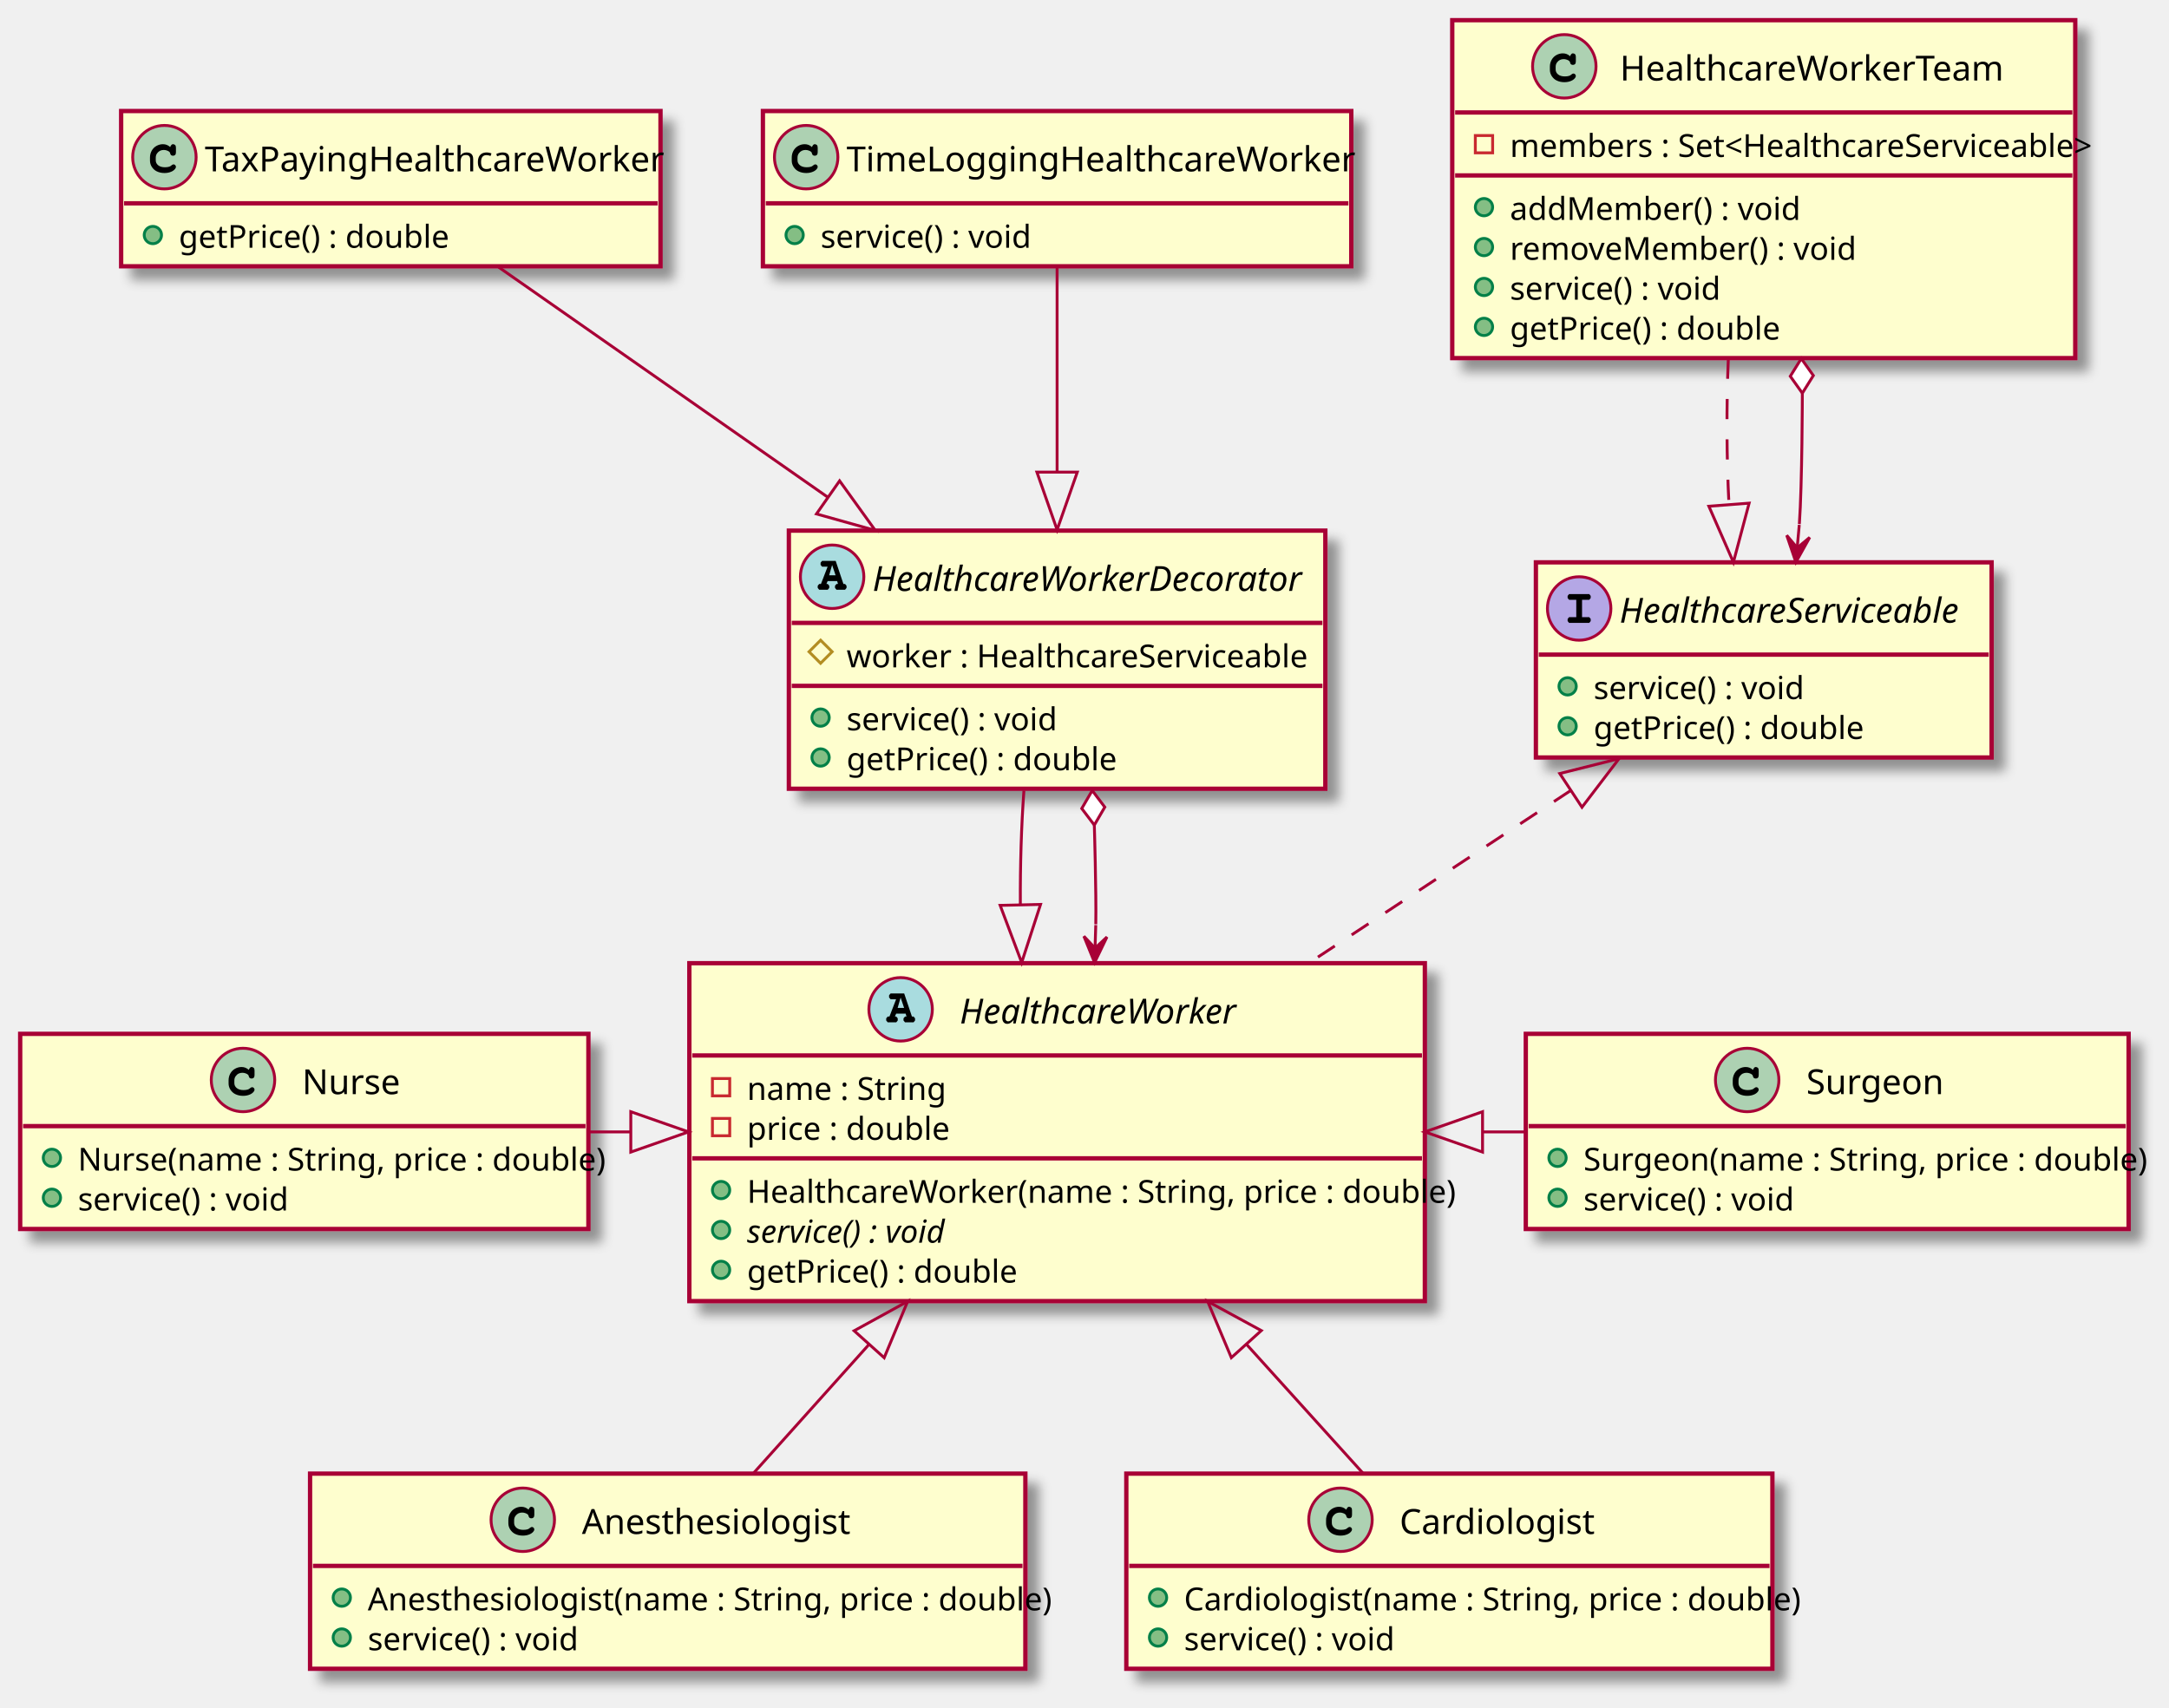
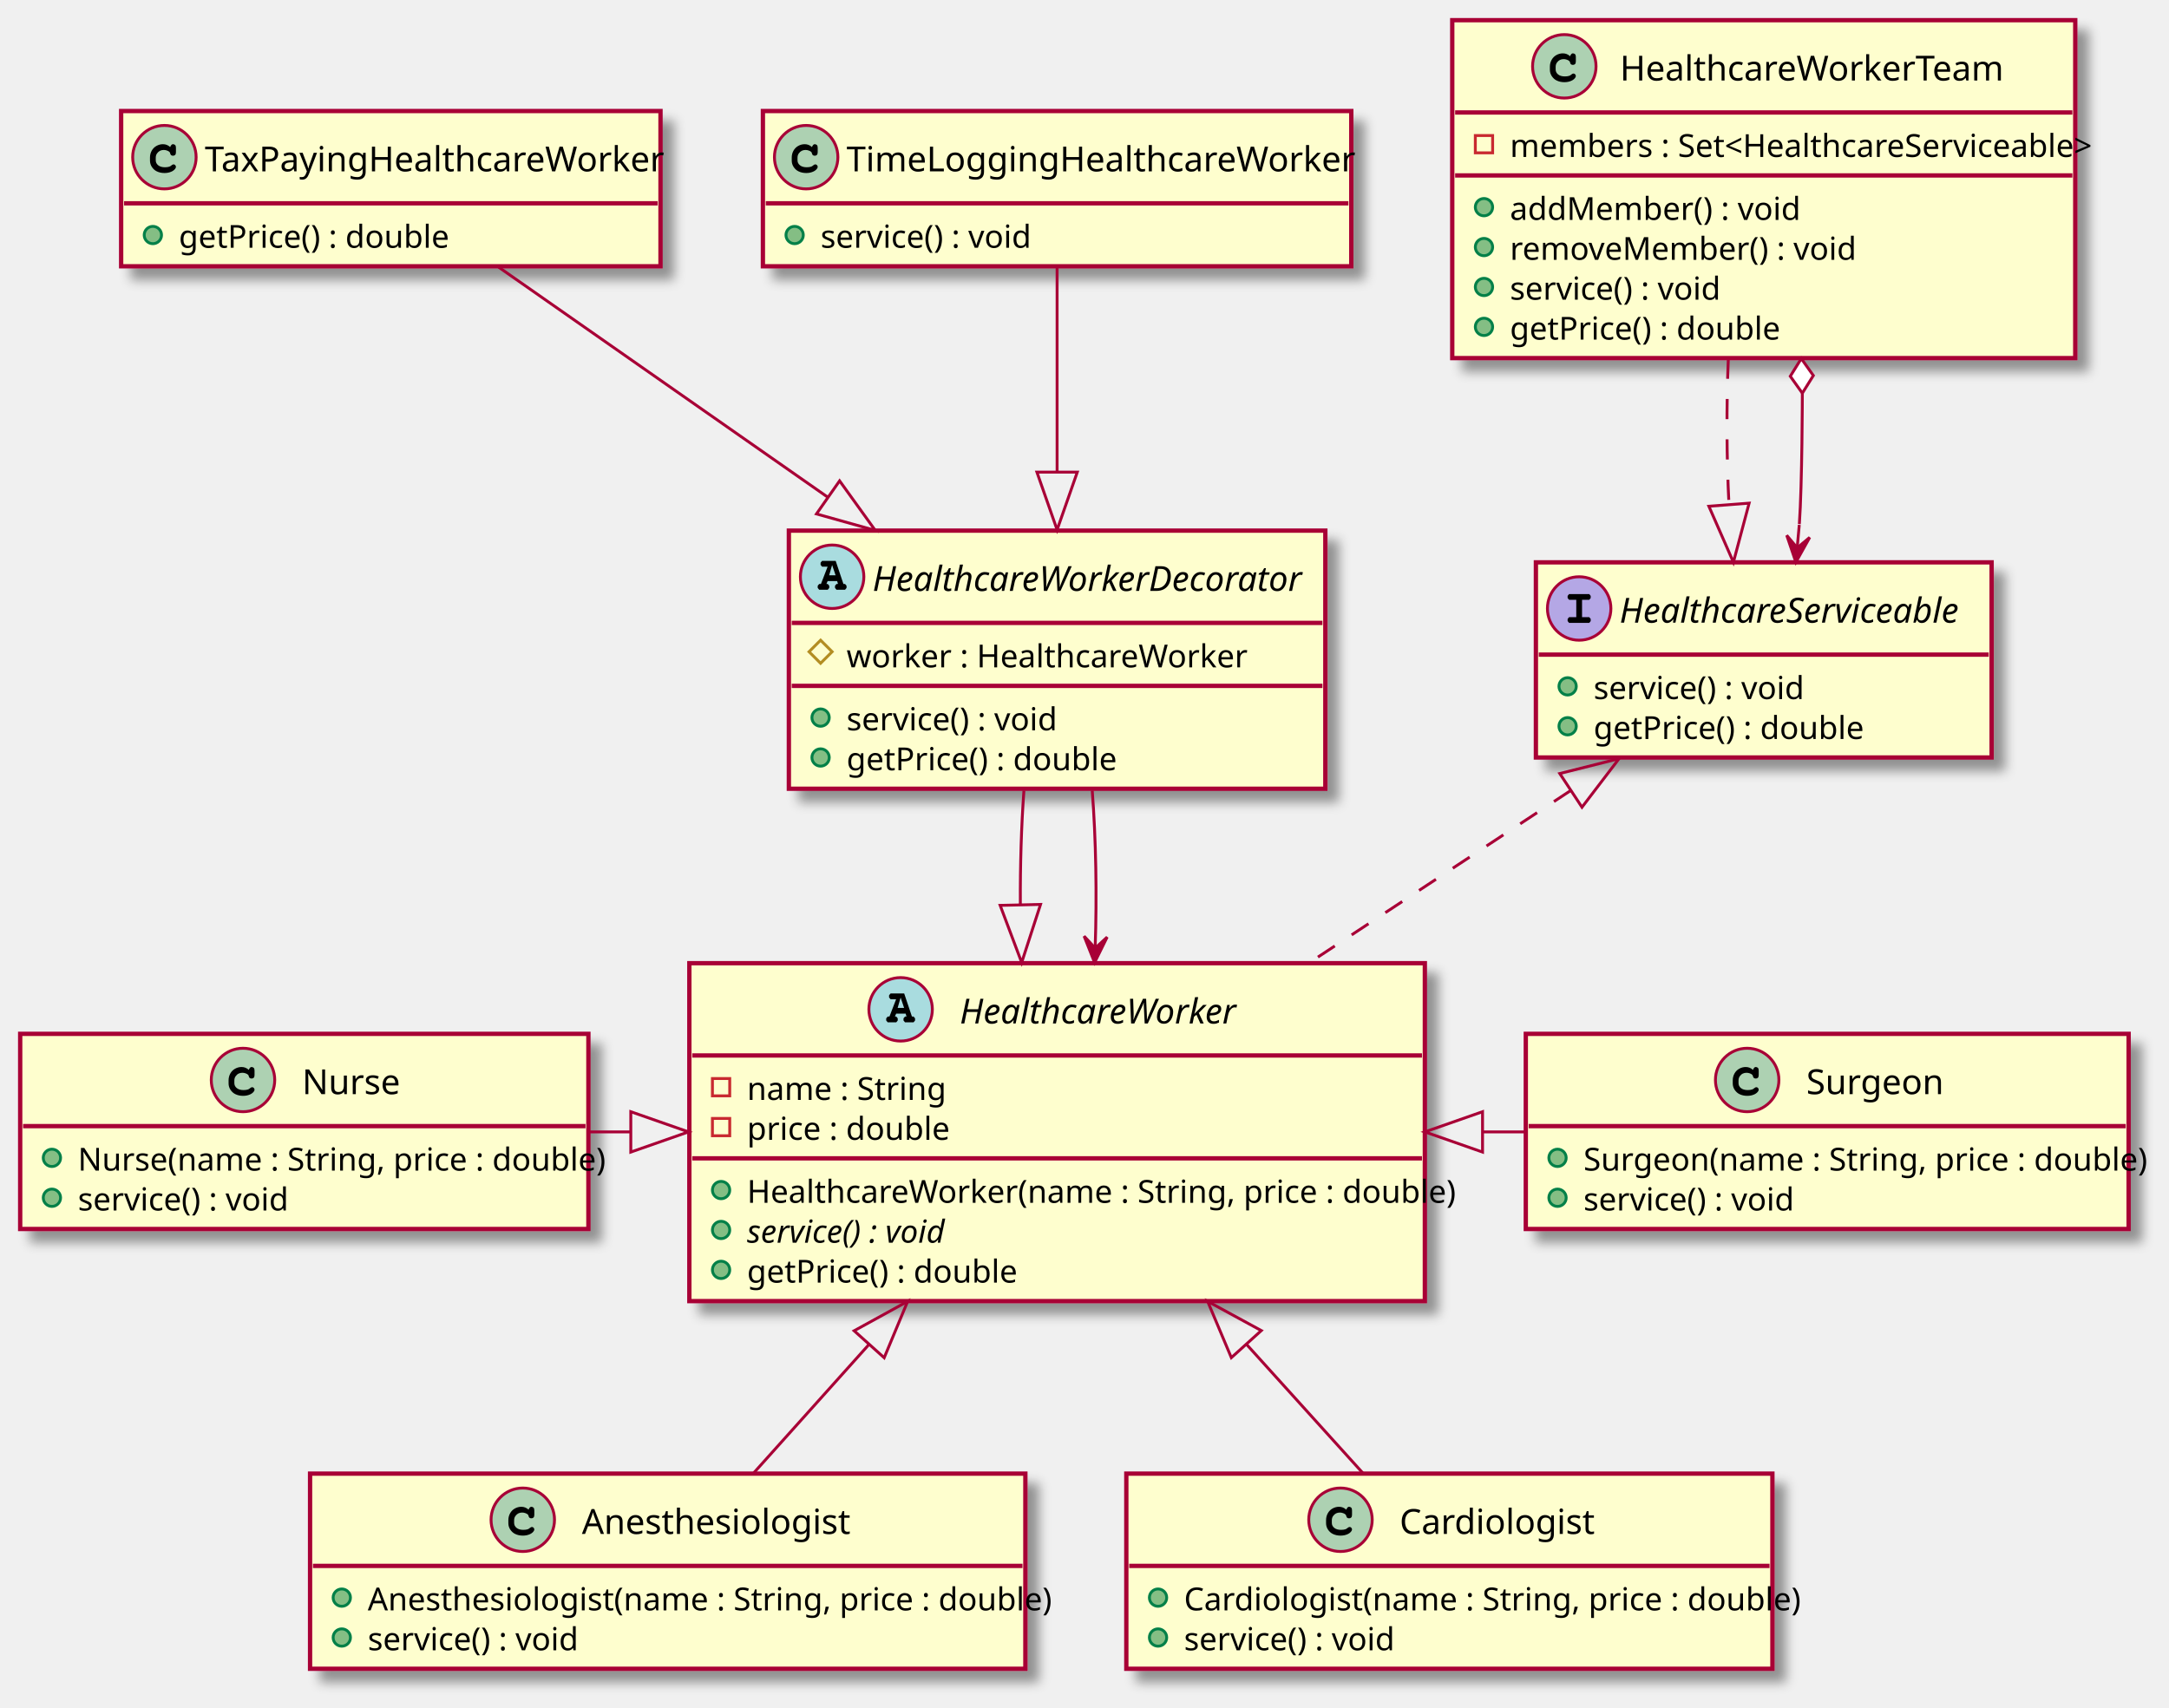
<svg xmlns="http://www.w3.org/2000/svg" contentScriptType="application/ecmascript" contentStyleType="text/css" height="592px" preserveAspectRatio="none" style="width:752px;height:592px;background:#FFFFFF;" version="1.1" viewBox="0 0 752 592" width="752px" zoomAndPan="magnify">
  <defs>
-     <filter height="300%" id="fhgcqs9j1e5au" width="300%" x="-1" y="-1">
+     <filter height="300%" id="fp3e2b4j1x6qo" width="300%" x="-1" y="-1">
      <feGaussianBlur result="blurOut" stdDeviation="2.0" />
      <feColorMatrix in="blurOut" result="blurOut2" type="matrix" values="0 0 0 0 0 0 0 0 0 0 0 0 0 0 0 0 0 0 .4 0" />
      <feOffset dx="4.0" dy="4.0" in="blurOut2" result="blurOut3" />
      <feBlend in="SourceGraphic" in2="blurOut3" mode="normal" />
    </filter>
  </defs>
  <g>
-     <rect codeLine="4" fill="#FEFECE" filter="url(#fhgcqs9j1e5au)" height="67.672" id="HealthcareServiceable" style="stroke:#A80036;stroke-width:1.5;" width="158" x="532.5" y="195" />
+     <rect codeLine="4" fill="#FEFECE" filter="url(#fp3e2b4j1x6qo)" height="67.672" id="HealthcareServiceable" style="stroke:#A80036;stroke-width:1.5;" width="158" x="532.5" y="195" />
    <ellipse cx="547.5" cy="211" fill="#B4A7E5" rx="11" ry="11" style="stroke:#A80036;stroke-width:1.0;" />
    <path d="M548.5,208 L548.5,214 L550.5,214 L550.984,214 L551.5,214.625 L551.5,215 L551.5,215.375 L550.984,216 L550.5,216 L544.5,216 L544.016,216 L543.5,215.375 L543.5,215 L543.5,214.625 L544.016,214 L544.5,214 L546.5,214 L546.5,208 L544.5,208 L544.016,208 L543.5,207.375 L543.5,207 L543.5,206.625 L544.016,206 L544.5,206 L550.5,206 L550.984,206 L551.5,206.625 L551.5,207 L551.5,207.375 L550.984,208 L550.5,208 L548.5,208 Z " fill="#000000" />
    <text fill="#000000" font-family="sans-serif" font-size="12" font-style="italic" lengthAdjust="spacing" textLength="126" x="561.5" y="215.91">HealthcareServiceable</text>
    <line style="stroke:#A80036;stroke-width:1.5;" x1="533.5" x2="689.5" y1="227" y2="227" />
    <ellipse cx="543.5" cy="238" fill="#84BE84" rx="3" ry="3" style="stroke:#038048;stroke-width:1.0;" />
    <text fill="#000000" font-family="sans-serif" font-size="11" lengthAdjust="spacing" textLength="73" x="552.5" y="242.419">service() : void</text>
    <ellipse cx="543.5" cy="251.836" fill="#84BE84" rx="3" ry="3" style="stroke:#038048;stroke-width:1.0;" />
    <text fill="#000000" font-family="sans-serif" font-size="11" lengthAdjust="spacing" textLength="88" x="552.5" y="256.255">getPrice() : double</text>
-     <rect codeLine="8" fill="#FEFECE" filter="url(#fhgcqs9j1e5au)" height="117.18" id="HealthcareWorker" style="stroke:#A80036;stroke-width:1.5;" width="255" x="239" y="334" />
+     <rect codeLine="8" fill="#FEFECE" filter="url(#fp3e2b4j1x6qo)" height="117.18" id="HealthcareWorker" style="stroke:#A80036;stroke-width:1.5;" width="255" x="239" y="334" />
    <ellipse cx="312.25" cy="350" fill="#A9DCDF" rx="11" ry="11" style="stroke:#A80036;stroke-width:1.0;" />
    <path d="M314,351.5 L310.703,351.5 L310.266,352.5 L310.266,352.5 L310.734,352.5 L311.25,353.125 L311.25,353.5 L311.25,353.875 L310.734,354.5 L310.266,354.5 L308.375,354.5 L307.766,354.5 L307.25,353.875 L307.25,353.5 L307.25,353.125 L307.766,352.5 L308.375,352.5 L310.688,346.5 L309.812,346.5 L308.766,346.5 L308.25,345.875 L308.25,345.5 L308.25,345.125 L308.766,344.5 L309.812,344.5 L313.484,344.5 L316.172,352.5 L316.734,352.5 L316.734,352.5 L317.25,353.125 L317.25,353.5 L317.25,353.875 L316.734,354.5 L316.172,354.5 L314.281,354.5 L313.766,354.5 L313.25,353.875 L313.25,353.5 L313.25,353.125 L313.766,352.5 L314.281,352.5 L314.281,352.5 L314,351.5 Z M313.453,349.5 L312.25,345.922 L311.219,349.5 L313.453,349.5 Z " fill="#000000" />
    <text fill="#000000" font-family="sans-serif" font-size="12" font-style="italic" lengthAdjust="spacing" textLength="100" x="332.75" y="354.91">HealthcareWorker</text>
    <line style="stroke:#A80036;stroke-width:1.5;" x1="240" x2="493" y1="366" y2="366" />
    <rect fill="none" height="6" style="stroke:#C82930;stroke-width:1.0;" width="6" x="247" y="374" />
    <text fill="#000000" font-family="sans-serif" font-size="11" lengthAdjust="spacing" textLength="63" x="259" y="381.419">name : String</text>
    <rect fill="none" height="6" style="stroke:#C82930;stroke-width:1.0;" width="6" x="247" y="387.836" />
    <text fill="#000000" font-family="sans-serif" font-size="11" lengthAdjust="spacing" textLength="65" x="259" y="395.255">price : double</text>
    <line style="stroke:#A80036;stroke-width:1.5;" x1="240" x2="493" y1="401.672" y2="401.672" />
    <ellipse cx="250" cy="412.672" fill="#84BE84" rx="3" ry="3" style="stroke:#038048;stroke-width:1.0;" />
    <text fill="#000000" font-family="sans-serif" font-size="11" lengthAdjust="spacing" textLength="229" x="259" y="417.091">HealthcareWorker(name : String, price : double)</text>
    <ellipse cx="250" cy="426.508" fill="#84BE84" rx="3" ry="3" style="stroke:#038048;stroke-width:1.0;" />
    <text fill="#000000" font-family="sans-serif" font-size="11" font-style="italic" lengthAdjust="spacing" textLength="73" x="259" y="430.927">service() : void</text>
    <ellipse cx="250" cy="440.344" fill="#84BE84" rx="3" ry="3" style="stroke:#038048;stroke-width:1.0;" />
    <text fill="#000000" font-family="sans-serif" font-size="11" lengthAdjust="spacing" textLength="88" x="259" y="444.763">getPrice() : double</text>
-     <rect codeLine="15" fill="#FEFECE" filter="url(#fhgcqs9j1e5au)" height="117.18" id="HealthcareWorkerTeam" style="stroke:#A80036;stroke-width:1.5;" width="216" x="503.5" y="7" />
+     <rect codeLine="15" fill="#FEFECE" filter="url(#fp3e2b4j1x6qo)" height="117.18" id="HealthcareWorkerTeam" style="stroke:#A80036;stroke-width:1.5;" width="216" x="503.5" y="7" />
    <ellipse cx="542.35" cy="23" fill="#ADD1B2" rx="11" ry="11" style="stroke:#A80036;stroke-width:1.0;" />
    <path d="M544.35,19.5 Q544.553,19 544.788,18.75 Q545.022,18.5 545.288,18.5 Q545.756,18.5 546.053,18.781 Q546.35,19.062 546.35,19.719 L546.35,21.281 Q546.35,21.938 546.069,22.219 Q545.788,22.5 545.35,22.5 Q544.959,22.5 544.709,22.328 Q544.459,22.156 544.35,21.703 Q544.303,21.391 544.131,21.219 Q543.819,20.891 543.256,20.703 Q542.694,20.5 542.131,20.5 Q541.428,20.5 540.834,20.781 Q540.256,21.062 539.803,21.688 Q539.35,22.312 539.35,23.172 L539.35,24.094 Q539.35,25.125 540.194,25.812 Q541.038,26.5 542.538,26.5 Q543.428,26.5 544.053,26.297 Q544.413,26.188 544.819,25.828 Q545.084,25.625 545.225,25.562 Q545.366,25.5 545.538,25.5 Q545.866,25.5 546.1,25.766 Q546.35,26.016 546.35,26.375 Q546.35,26.719 546.006,27.125 Q545.506,27.719 544.709,28.047 Q543.663,28.5 542.381,28.5 Q540.881,28.5 539.678,27.906 Q538.709,27.438 538.022,26.422 Q537.35,25.406 537.35,24.203 L537.35,23.109 Q537.35,21.859 537.944,20.766 Q538.553,19.672 539.6,19.094 Q540.663,18.5 541.85,18.5 Q542.569,18.5 543.194,18.75 Q543.819,19 544.35,19.5 Z " fill="#000000" />
    <text fill="#000000" font-family="sans-serif" font-size="12" lengthAdjust="spacing" textLength="131" x="561.65" y="27.91">HealthcareWorkerTeam</text>
    <line style="stroke:#A80036;stroke-width:1.5;" x1="504.5" x2="718.5" y1="39" y2="39" />
    <rect fill="none" height="6" style="stroke:#C82930;stroke-width:1.0;" width="6" x="511.5" y="47" />
    <text fill="#000000" font-family="sans-serif" font-size="11" lengthAdjust="spacing" textLength="190" x="523.5" y="54.419">members : Set&lt;HealthcareServiceable&gt;</text>
    <line style="stroke:#A80036;stroke-width:1.5;" x1="504.5" x2="718.5" y1="60.836" y2="60.836" />
    <ellipse cx="514.5" cy="71.836" fill="#84BE84" rx="3" ry="3" style="stroke:#038048;stroke-width:1.0;" />
    <text fill="#000000" font-family="sans-serif" font-size="11" lengthAdjust="spacing" textLength="93" x="523.5" y="76.255">addMember() : void</text>
    <ellipse cx="514.5" cy="85.672" fill="#84BE84" rx="3" ry="3" style="stroke:#038048;stroke-width:1.0;" />
    <text fill="#000000" font-family="sans-serif" font-size="11" lengthAdjust="spacing" textLength="111" x="523.5" y="90.091">removeMember() : void</text>
    <ellipse cx="514.5" cy="99.508" fill="#84BE84" rx="3" ry="3" style="stroke:#038048;stroke-width:1.0;" />
    <text fill="#000000" font-family="sans-serif" font-size="11" lengthAdjust="spacing" textLength="73" x="523.5" y="103.927">service() : void</text>
    <ellipse cx="514.5" cy="113.344" fill="#84BE84" rx="3" ry="3" style="stroke:#038048;stroke-width:1.0;" />
    <text fill="#000000" font-family="sans-serif" font-size="11" lengthAdjust="spacing" textLength="88" x="523.5" y="117.763">getPrice() : double</text>
-     <rect codeLine="22" fill="#FEFECE" filter="url(#fhgcqs9j1e5au)" height="67.672" id="Nurse" style="stroke:#A80036;stroke-width:1.5;" width="197" x="7" y="358.5" />
+     <rect codeLine="22" fill="#FEFECE" filter="url(#fp3e2b4j1x6qo)" height="67.672" id="Nurse" style="stroke:#A80036;stroke-width:1.5;" width="197" x="7" y="358.5" />
    <ellipse cx="84.25" cy="374.5" fill="#ADD1B2" rx="11" ry="11" style="stroke:#A80036;stroke-width:1.0;" />
    <path d="M86.25,371 Q86.453,370.5 86.688,370.25 Q86.922,370 87.188,370 Q87.656,370 87.953,370.281 Q88.25,370.562 88.25,371.219 L88.25,372.781 Q88.25,373.438 87.969,373.719 Q87.688,374 87.25,374 Q86.859,374 86.609,373.828 Q86.359,373.656 86.25,373.203 Q86.203,372.891 86.031,372.719 Q85.719,372.391 85.156,372.203 Q84.594,372 84.031,372 Q83.328,372 82.734,372.281 Q82.156,372.562 81.703,373.188 Q81.25,373.812 81.25,374.672 L81.25,375.594 Q81.25,376.625 82.094,377.312 Q82.938,378 84.438,378 Q85.328,378 85.953,377.797 Q86.312,377.688 86.719,377.328 Q86.984,377.125 87.125,377.062 Q87.266,377 87.438,377 Q87.766,377 88,377.266 Q88.25,377.516 88.25,377.875 Q88.25,378.219 87.906,378.625 Q87.406,379.219 86.609,379.547 Q85.562,380 84.281,380 Q82.781,380 81.578,379.406 Q80.609,378.938 79.922,377.922 Q79.25,376.906 79.25,375.703 L79.25,374.609 Q79.25,373.359 79.844,372.266 Q80.453,371.172 81.5,370.594 Q82.562,370 83.75,370 Q84.469,370 85.094,370.25 Q85.719,370.5 86.25,371 Z " fill="#000000" />
    <text fill="#000000" font-family="sans-serif" font-size="12" lengthAdjust="spacing" textLength="34" x="104.75" y="379.41">Nurse</text>
    <line style="stroke:#A80036;stroke-width:1.5;" x1="8" x2="203" y1="390.5" y2="390.5" />
    <ellipse cx="18" cy="401.5" fill="#84BE84" rx="3" ry="3" style="stroke:#038048;stroke-width:1.0;" />
    <text fill="#000000" font-family="sans-serif" font-size="11" lengthAdjust="spacing" textLength="171" x="27" y="405.919">Nurse(name : String, price : double)</text>
    <ellipse cx="18" cy="415.336" fill="#84BE84" rx="3" ry="3" style="stroke:#038048;stroke-width:1.0;" />
    <text fill="#000000" font-family="sans-serif" font-size="11" lengthAdjust="spacing" textLength="73" x="27" y="419.755">service() : void</text>
-     <rect codeLine="26" fill="#FEFECE" filter="url(#fhgcqs9j1e5au)" height="67.672" id="Surgeon" style="stroke:#A80036;stroke-width:1.5;" width="209" x="529" y="358.5" />
+     <rect codeLine="26" fill="#FEFECE" filter="url(#fp3e2b4j1x6qo)" height="67.672" id="Surgeon" style="stroke:#A80036;stroke-width:1.5;" width="209" x="529" y="358.5" />
    <ellipse cx="605.75" cy="374.5" fill="#ADD1B2" rx="11" ry="11" style="stroke:#A80036;stroke-width:1.0;" />
    <path d="M607.75,371 Q607.953,370.5 608.188,370.25 Q608.422,370 608.688,370 Q609.156,370 609.453,370.281 Q609.75,370.562 609.75,371.219 L609.75,372.781 Q609.75,373.438 609.469,373.719 Q609.188,374 608.75,374 Q608.359,374 608.109,373.828 Q607.859,373.656 607.75,373.203 Q607.703,372.891 607.531,372.719 Q607.219,372.391 606.656,372.203 Q606.094,372 605.531,372 Q604.828,372 604.234,372.281 Q603.656,372.562 603.203,373.188 Q602.75,373.812 602.75,374.672 L602.75,375.594 Q602.75,376.625 603.594,377.312 Q604.438,378 605.938,378 Q606.828,378 607.453,377.797 Q607.812,377.688 608.219,377.328 Q608.484,377.125 608.625,377.062 Q608.766,377 608.938,377 Q609.266,377 609.5,377.266 Q609.75,377.516 609.75,377.875 Q609.75,378.219 609.406,378.625 Q608.906,379.219 608.109,379.547 Q607.062,380 605.781,380 Q604.281,380 603.078,379.406 Q602.109,378.938 601.422,377.922 Q600.75,376.906 600.75,375.703 L600.75,374.609 Q600.75,373.359 601.344,372.266 Q601.953,371.172 603,370.594 Q604.062,370 605.25,370 Q605.969,370 606.594,370.25 Q607.219,370.5 607.75,371 Z " fill="#000000" />
    <text fill="#000000" font-family="sans-serif" font-size="12" lengthAdjust="spacing" textLength="47" x="626.25" y="379.41">Surgeon</text>
    <line style="stroke:#A80036;stroke-width:1.5;" x1="530" x2="737" y1="390.5" y2="390.5" />
    <ellipse cx="540" cy="401.5" fill="#84BE84" rx="3" ry="3" style="stroke:#038048;stroke-width:1.0;" />
    <text fill="#000000" font-family="sans-serif" font-size="11" lengthAdjust="spacing" textLength="183" x="549" y="405.919">Surgeon(name : String, price : double)</text>
    <ellipse cx="540" cy="415.336" fill="#84BE84" rx="3" ry="3" style="stroke:#038048;stroke-width:1.0;" />
    <text fill="#000000" font-family="sans-serif" font-size="11" lengthAdjust="spacing" textLength="73" x="549" y="419.755">service() : void</text>
-     <rect codeLine="30" fill="#FEFECE" filter="url(#fhgcqs9j1e5au)" height="67.672" id="Anesthesiologist" style="stroke:#A80036;stroke-width:1.5;" width="248" x="107.5" y="511" />
+     <rect codeLine="30" fill="#FEFECE" filter="url(#fp3e2b4j1x6qo)" height="67.672" id="Anesthesiologist" style="stroke:#A80036;stroke-width:1.5;" width="248" x="107.5" y="511" />
    <ellipse cx="181.25" cy="527" fill="#ADD1B2" rx="11" ry="11" style="stroke:#A80036;stroke-width:1.0;" />
    <path d="M183.25,523.5 Q183.453,523 183.688,522.75 Q183.922,522.5 184.188,522.5 Q184.656,522.5 184.953,522.781 Q185.25,523.062 185.25,523.719 L185.25,525.281 Q185.25,525.938 184.969,526.219 Q184.688,526.5 184.25,526.5 Q183.859,526.5 183.609,526.328 Q183.359,526.156 183.25,525.703 Q183.203,525.391 183.031,525.219 Q182.719,524.891 182.156,524.703 Q181.594,524.5 181.031,524.5 Q180.328,524.5 179.734,524.781 Q179.156,525.062 178.703,525.688 Q178.25,526.312 178.25,527.172 L178.25,528.094 Q178.25,529.125 179.094,529.812 Q179.938,530.5 181.438,530.5 Q182.328,530.5 182.953,530.297 Q183.312,530.188 183.719,529.828 Q183.984,529.625 184.125,529.562 Q184.266,529.5 184.438,529.5 Q184.766,529.5 185,529.766 Q185.25,530.016 185.25,530.375 Q185.25,530.719 184.906,531.125 Q184.406,531.719 183.609,532.047 Q182.562,532.5 181.281,532.5 Q179.781,532.5 178.578,531.906 Q177.609,531.438 176.922,530.422 Q176.25,529.406 176.25,528.203 L176.25,527.109 Q176.25,525.859 176.844,524.766 Q177.453,523.672 178.5,523.094 Q179.562,522.5 180.75,522.5 Q181.469,522.5 182.094,522.75 Q182.719,523 183.25,523.5 Z " fill="#000000" />
    <text fill="#000000" font-family="sans-serif" font-size="12" lengthAdjust="spacing" textLength="92" x="201.75" y="531.91">Anesthesiologist</text>
    <line style="stroke:#A80036;stroke-width:1.5;" x1="108.5" x2="354.5" y1="543" y2="543" />
    <ellipse cx="118.5" cy="554" fill="#84BE84" rx="3" ry="3" style="stroke:#038048;stroke-width:1.0;" />
    <text fill="#000000" font-family="sans-serif" font-size="11" lengthAdjust="spacing" textLength="222" x="127.5" y="558.419">Anesthesiologist(name : String, price : double)</text>
    <ellipse cx="118.5" cy="567.836" fill="#84BE84" rx="3" ry="3" style="stroke:#038048;stroke-width:1.0;" />
    <text fill="#000000" font-family="sans-serif" font-size="11" lengthAdjust="spacing" textLength="73" x="127.5" y="572.255">service() : void</text>
-     <rect codeLine="34" fill="#FEFECE" filter="url(#fhgcqs9j1e5au)" height="67.672" id="Cardiologist" style="stroke:#A80036;stroke-width:1.5;" width="224" x="390.5" y="511" />
+     <rect codeLine="34" fill="#FEFECE" filter="url(#fp3e2b4j1x6qo)" height="67.672" id="Cardiologist" style="stroke:#A80036;stroke-width:1.5;" width="224" x="390.5" y="511" />
    <ellipse cx="464.75" cy="527" fill="#ADD1B2" rx="11" ry="11" style="stroke:#A80036;stroke-width:1.0;" />
    <path d="M466.75,523.5 Q466.953,523 467.188,522.75 Q467.422,522.5 467.688,522.5 Q468.156,522.5 468.453,522.781 Q468.75,523.062 468.75,523.719 L468.75,525.281 Q468.75,525.938 468.469,526.219 Q468.188,526.5 467.75,526.5 Q467.359,526.5 467.109,526.328 Q466.859,526.156 466.75,525.703 Q466.703,525.391 466.531,525.219 Q466.219,524.891 465.656,524.703 Q465.094,524.5 464.531,524.5 Q463.828,524.5 463.234,524.781 Q462.656,525.062 462.203,525.688 Q461.75,526.312 461.75,527.172 L461.75,528.094 Q461.75,529.125 462.594,529.812 Q463.438,530.5 464.938,530.5 Q465.828,530.5 466.453,530.297 Q466.812,530.188 467.219,529.828 Q467.484,529.625 467.625,529.562 Q467.766,529.5 467.938,529.5 Q468.266,529.5 468.5,529.766 Q468.75,530.016 468.75,530.375 Q468.75,530.719 468.406,531.125 Q467.906,531.719 467.109,532.047 Q466.062,532.5 464.781,532.5 Q463.281,532.5 462.078,531.906 Q461.109,531.438 460.422,530.422 Q459.75,529.406 459.75,528.203 L459.75,527.109 Q459.75,525.859 460.344,524.766 Q460.953,523.672 462,523.094 Q463.062,522.5 464.25,522.5 Q464.969,522.5 465.594,522.75 Q466.219,523 466.75,523.5 Z " fill="#000000" />
    <text fill="#000000" font-family="sans-serif" font-size="12" lengthAdjust="spacing" textLength="67" x="485.25" y="531.91">Cardiologist</text>
    <line style="stroke:#A80036;stroke-width:1.5;" x1="391.5" x2="613.5" y1="543" y2="543" />
    <ellipse cx="401.5" cy="554" fill="#84BE84" rx="3" ry="3" style="stroke:#038048;stroke-width:1.0;" />
    <text fill="#000000" font-family="sans-serif" font-size="11" lengthAdjust="spacing" textLength="198" x="410.5" y="558.419">Cardiologist(name : String, price : double)</text>
    <ellipse cx="401.5" cy="567.836" fill="#84BE84" rx="3" ry="3" style="stroke:#038048;stroke-width:1.0;" />
    <text fill="#000000" font-family="sans-serif" font-size="11" lengthAdjust="spacing" textLength="73" x="410.5" y="572.255">service() : void</text>
-     <rect codeLine="38" fill="#FEFECE" filter="url(#fhgcqs9j1e5au)" height="89.508" id="HealthcareWorkerDecorator" style="stroke:#A80036;stroke-width:1.5;" width="186" x="273.5" y="184" />
+     <rect codeLine="38" fill="#FEFECE" filter="url(#fp3e2b4j1x6qo)" height="89.508" id="HealthcareWorkerDecorator" style="stroke:#A80036;stroke-width:1.5;" width="186" x="273.5" y="184" />
    <ellipse cx="288.5" cy="200" fill="#A9DCDF" rx="11" ry="11" style="stroke:#A80036;stroke-width:1.0;" />
    <path d="M290.25,201.5 L286.953,201.5 L286.516,202.5 L286.516,202.5 L286.984,202.5 L287.5,203.125 L287.5,203.5 L287.5,203.875 L286.984,204.5 L286.516,204.5 L284.625,204.5 L284.016,204.5 L283.5,203.875 L283.5,203.5 L283.5,203.125 L284.016,202.5 L284.625,202.5 L286.938,196.5 L286.062,196.5 L285.016,196.5 L284.5,195.875 L284.5,195.5 L284.5,195.125 L285.016,194.5 L286.062,194.5 L289.734,194.5 L292.422,202.5 L292.984,202.5 L292.984,202.5 L293.5,203.125 L293.5,203.5 L293.5,203.875 L292.984,204.5 L292.422,204.5 L290.531,204.5 L290.016,204.5 L289.5,203.875 L289.5,203.5 L289.5,203.125 L290.016,202.5 L290.531,202.5 L290.531,202.5 L290.25,201.5 Z M289.703,199.5 L288.5,195.922 L287.469,199.5 L289.703,199.5 Z " fill="#000000" />
    <text fill="#000000" font-family="sans-serif" font-size="12" font-style="italic" lengthAdjust="spacing" textLength="154" x="302.5" y="204.91">HealthcareWorkerDecorator</text>
    <line style="stroke:#A80036;stroke-width:1.5;" x1="274.5" x2="458.5" y1="216" y2="216" />
    <polygon fill="none" points="284.5,222,288.5,226,284.5,230,280.5,226" style="stroke:#B38D22;stroke-width:1.0;" />
-     <text fill="#000000" font-family="sans-serif" font-size="11" lengthAdjust="spacing" textLength="153" x="293.5" y="231.419">worker : HealthcareServiceable</text>
+     <text fill="#000000" font-family="sans-serif" font-size="11" lengthAdjust="spacing" textLength="131" x="293.5" y="231.419">worker : HealthcareWorker</text>
    <line style="stroke:#A80036;stroke-width:1.5;" x1="274.5" x2="458.5" y1="237.836" y2="237.836" />
    <ellipse cx="284.5" cy="248.836" fill="#84BE84" rx="3" ry="3" style="stroke:#038048;stroke-width:1.0;" />
    <text fill="#000000" font-family="sans-serif" font-size="11" lengthAdjust="spacing" textLength="73" x="293.5" y="253.255">service() : void</text>
    <ellipse cx="284.5" cy="262.672" fill="#84BE84" rx="3" ry="3" style="stroke:#038048;stroke-width:1.0;" />
    <text fill="#000000" font-family="sans-serif" font-size="11" lengthAdjust="spacing" textLength="88" x="293.5" y="267.091">getPrice() : double</text>
-     <rect codeLine="43" fill="#FEFECE" filter="url(#fhgcqs9j1e5au)" height="53.836" id="TimeLoggingHealthcareWorker" style="stroke:#A80036;stroke-width:1.5;" width="204" x="264.5" y="38.5" />
+     <rect codeLine="43" fill="#FEFECE" filter="url(#fp3e2b4j1x6qo)" height="53.836" id="TimeLoggingHealthcareWorker" style="stroke:#A80036;stroke-width:1.5;" width="204" x="264.5" y="38.5" />
    <ellipse cx="279.5" cy="54.5" fill="#ADD1B2" rx="11" ry="11" style="stroke:#A80036;stroke-width:1.0;" />
    <path d="M281.5,51 Q281.703,50.5 281.938,50.25 Q282.172,50 282.438,50 Q282.906,50 283.203,50.281 Q283.5,50.562 283.5,51.219 L283.5,52.781 Q283.5,53.438 283.219,53.719 Q282.938,54 282.5,54 Q282.109,54 281.859,53.828 Q281.609,53.656 281.5,53.203 Q281.453,52.891 281.281,52.719 Q280.969,52.391 280.406,52.203 Q279.844,52 279.281,52 Q278.578,52 277.984,52.281 Q277.406,52.562 276.953,53.188 Q276.5,53.812 276.5,54.672 L276.5,55.594 Q276.5,56.625 277.344,57.312 Q278.188,58 279.688,58 Q280.578,58 281.203,57.797 Q281.562,57.688 281.969,57.328 Q282.234,57.125 282.375,57.062 Q282.516,57 282.688,57 Q283.016,57 283.25,57.266 Q283.5,57.516 283.5,57.875 Q283.5,58.219 283.156,58.625 Q282.656,59.219 281.859,59.547 Q280.812,60 279.531,60 Q278.031,60 276.828,59.406 Q275.859,58.938 275.172,57.922 Q274.5,56.906 274.5,55.703 L274.5,54.609 Q274.5,53.359 275.094,52.266 Q275.703,51.172 276.75,50.594 Q277.812,50 279,50 Q279.719,50 280.344,50.25 Q280.969,50.5 281.5,51 Z " fill="#000000" />
    <text fill="#000000" font-family="sans-serif" font-size="12" lengthAdjust="spacing" textLength="172" x="293.5" y="59.41">TimeLoggingHealthcareWorker</text>
    <line style="stroke:#A80036;stroke-width:1.5;" x1="265.5" x2="467.5" y1="70.5" y2="70.5" />
    <ellipse cx="275.5" cy="81.5" fill="#84BE84" rx="3" ry="3" style="stroke:#038048;stroke-width:1.0;" />
    <text fill="#000000" font-family="sans-serif" font-size="11" lengthAdjust="spacing" textLength="73" x="284.5" y="85.919">service() : void</text>
-     <rect codeLine="46" fill="#FEFECE" filter="url(#fhgcqs9j1e5au)" height="53.836" id="TaxPayingHealthcareWorker" style="stroke:#A80036;stroke-width:1.5;" width="187" x="42" y="38.5" />
+     <rect codeLine="46" fill="#FEFECE" filter="url(#fp3e2b4j1x6qo)" height="53.836" id="TaxPayingHealthcareWorker" style="stroke:#A80036;stroke-width:1.5;" width="187" x="42" y="38.5" />
    <ellipse cx="57" cy="54.5" fill="#ADD1B2" rx="11" ry="11" style="stroke:#A80036;stroke-width:1.0;" />
    <path d="M59,51 Q59.203,50.5 59.438,50.25 Q59.672,50 59.938,50 Q60.406,50 60.703,50.281 Q61,50.562 61,51.219 L61,52.781 Q61,53.438 60.719,53.719 Q60.438,54 60,54 Q59.609,54 59.359,53.828 Q59.109,53.656 59,53.203 Q58.953,52.891 58.781,52.719 Q58.469,52.391 57.906,52.203 Q57.344,52 56.781,52 Q56.078,52 55.484,52.281 Q54.906,52.562 54.453,53.188 Q54,53.812 54,54.672 L54,55.594 Q54,56.625 54.844,57.312 Q55.688,58 57.188,58 Q58.078,58 58.703,57.797 Q59.062,57.688 59.469,57.328 Q59.734,57.125 59.875,57.062 Q60.016,57 60.188,57 Q60.516,57 60.75,57.266 Q61,57.516 61,57.875 Q61,58.219 60.656,58.625 Q60.156,59.219 59.359,59.547 Q58.312,60 57.031,60 Q55.531,60 54.328,59.406 Q53.359,58.938 52.672,57.922 Q52,56.906 52,55.703 L52,54.609 Q52,53.359 52.594,52.266 Q53.203,51.172 54.25,50.594 Q55.312,50 56.5,50 Q57.219,50 57.844,50.25 Q58.469,50.5 59,51 Z " fill="#000000" />
    <text fill="#000000" font-family="sans-serif" font-size="12" lengthAdjust="spacing" textLength="155" x="71" y="59.41">TaxPayingHealthcareWorker</text>
    <line style="stroke:#A80036;stroke-width:1.5;" x1="43" x2="228" y1="70.5" y2="70.5" />
    <ellipse cx="53" cy="81.5" fill="#84BE84" rx="3" ry="3" style="stroke:#038048;stroke-width:1.0;" />
    <text fill="#000000" font-family="sans-serif" font-size="11" lengthAdjust="spacing" textLength="88" x="62" y="85.919">getPrice() : double</text>
    <path codeLine="51" d="M544.6,274.1 C516.59,292.56 483.66,314.27 453.78,333.96 " fill="none" id="HealthcareServiceable-backto-HealthcareWorker" style="stroke:#A80036;stroke-width:1.0;stroke-dasharray:7.0,7.0;" />
    <polygon fill="none" points="540.78,268.23,561.33,263.07,548.48,279.92,540.78,268.23" style="stroke:#A80036;stroke-width:1.0;" />
    <path codeLine="52" d="M599.22,124.35 C598.53,140.84 598.6,158.71 599.44,174.9 " fill="none" id="HealthcareWorkerTeam-to-HealthcareServiceable" style="stroke:#A80036;stroke-width:1.0;stroke-dasharray:7.0,7.0;" />
    <polygon fill="none" points="606.43,174.48,600.98,194.96,592.47,175.55,606.43,174.48" style="stroke:#A80036;stroke-width:1.0;" />
    <path codeLine="53" d="M624.879,136.344 C624.879,136.344 624.83,167.91 623.84,181.75 " fill="none" id="HealthcareWorkerTeam-HealthcareServiceable" style="stroke:#A80036;stroke-width:1.0;" />
    <polygon fill="#A80036" points="622.64,194.96,627.434,186.357,623.09,189.98,619.467,185.636,622.64,194.96" style="stroke:#A80036;stroke-width:1.0;" />
    <line style="stroke:#A80036;stroke-width:1.0;" x1="623.09" x2="623.815" y1="189.98" y2="182.01" />
    <polygon fill="#FFFFFF" points="624.51,124.35,620.696,130.47,624.879,136.344,628.693,130.224,624.51,124.35" style="stroke:#A80036;stroke-width:1.0;" />
    <path codeLine="54" d="M301.31,466.18 C287.22,481.88 273,497.73 261.11,511 " fill="none" id="HealthcareWorker-backto-Anesthesiologist" style="stroke:#A80036;stroke-width:1.0;" />
    <polygon fill="none" points="296.13,461.47,314.69,451.26,306.55,470.82,296.13,461.47" style="stroke:#A80036;stroke-width:1.0;" />
    <path codeLine="55" d="M432.17,466.18 C446.37,481.88 460.69,497.73 472.68,511 " fill="none" id="HealthcareWorker-backto-Cardiologist" style="stroke:#A80036;stroke-width:1.0;" />
    <polygon fill="none" points="426.91,470.79,418.69,451.26,437.3,461.4,426.91,470.79" style="stroke:#A80036;stroke-width:1.0;" />
    <path codeLine="56" d="M204.14,392.5 C208.91,392.5 213.68,392.5 218.45,392.5 " fill="none" id="Nurse-to-HealthcareWorker" style="stroke:#A80036;stroke-width:1.0;" />
    <polygon fill="none" points="218.7,385.5,238.7,392.5,218.7,399.5,218.7,385.5" style="stroke:#A80036;stroke-width:1.0;" />
    <path codeLine="57" d="M514.16,392.5 C519.07,392.5 523.97,392.5 528.88,392.5 " fill="none" id="HealthcareWorker-backto-Surgeon" style="stroke:#A80036;stroke-width:1.0;" />
    <polygon fill="none" points="514,399.5,494,392.5,514,385.5,514,399.5" style="stroke:#A80036;stroke-width:1.0;" />
    <path codeLine="58" d="M355,274.13 C354.1,286.35 353.69,299.98 353.76,313.52 " fill="none" id="HealthcareWorkerDecorator-to-HealthcareWorker" style="stroke:#A80036;stroke-width:1.0;" />
    <polygon fill="none" points="360.76,313.62,354.22,333.78,346.76,313.95,360.76,313.62" style="stroke:#A80036;stroke-width:1.0;" />
-     <path codeLine="59" d="M379.405,286.108 C379.405,286.108 380.11,309.48 379.91,320.51 " fill="none" id="HealthcareWorkerDecorator-HealthcareWorker" style="stroke:#A80036;stroke-width:1.0;" />
-     <polygon fill="#A80036" points="379.5,333.78,383.785,324.912,379.659,328.783,375.789,324.657,379.5,333.78" style="stroke:#A80036;stroke-width:1.0;" />
-     <line style="stroke:#A80036;stroke-width:1.0;" x1="379.659" x2="379.905" y1="328.783" y2="320.785" />
-     <polygon fill="#FFFFFF" points="378.68,274.13,375.05,280.361,379.405,286.108,383.035,279.877,378.68,274.13" style="stroke:#A80036;stroke-width:1.0;" />
+     <path codeLine="59" d="M378.68,274.13 C379.98,290.95 380.32,310.45 379.7,328.68 " fill="none" id="HealthcareWorkerDecorator-to-HealthcareWorker-1" style="stroke:#A80036;stroke-width:1.0;" />
+     <polygon fill="#A80036" points="379.5,333.78,383.858,324.948,379.7,328.784,375.864,324.627,379.5,333.78" style="stroke:#A80036;stroke-width:1.0;" />
    <path codeLine="60" d="M366.5,92.81 C366.5,112.01 366.5,138.9 366.5,163.65 " fill="none" id="TimeLoggingHealthcareWorker-to-HealthcareWorkerDecorator" style="stroke:#A80036;stroke-width:1.0;" />
    <polygon fill="none" points="373.5,163.72,366.5,183.72,359.5,163.72,373.5,163.72" style="stroke:#A80036;stroke-width:1.0;" />
    <path codeLine="61" d="M172.87,92.63 C203.64,114.14 248.33,145.39 287.03,172.44 " fill="none" id="TaxPayingHealthcareWorker-to-HealthcareWorkerDecorator" style="stroke:#A80036;stroke-width:1.0;" />
    <polygon fill="none" points="291.09,166.74,303.47,183.93,283.07,178.21,291.09,166.74" style="stroke:#A80036;stroke-width:1.0;" />
  </g>
</svg>
